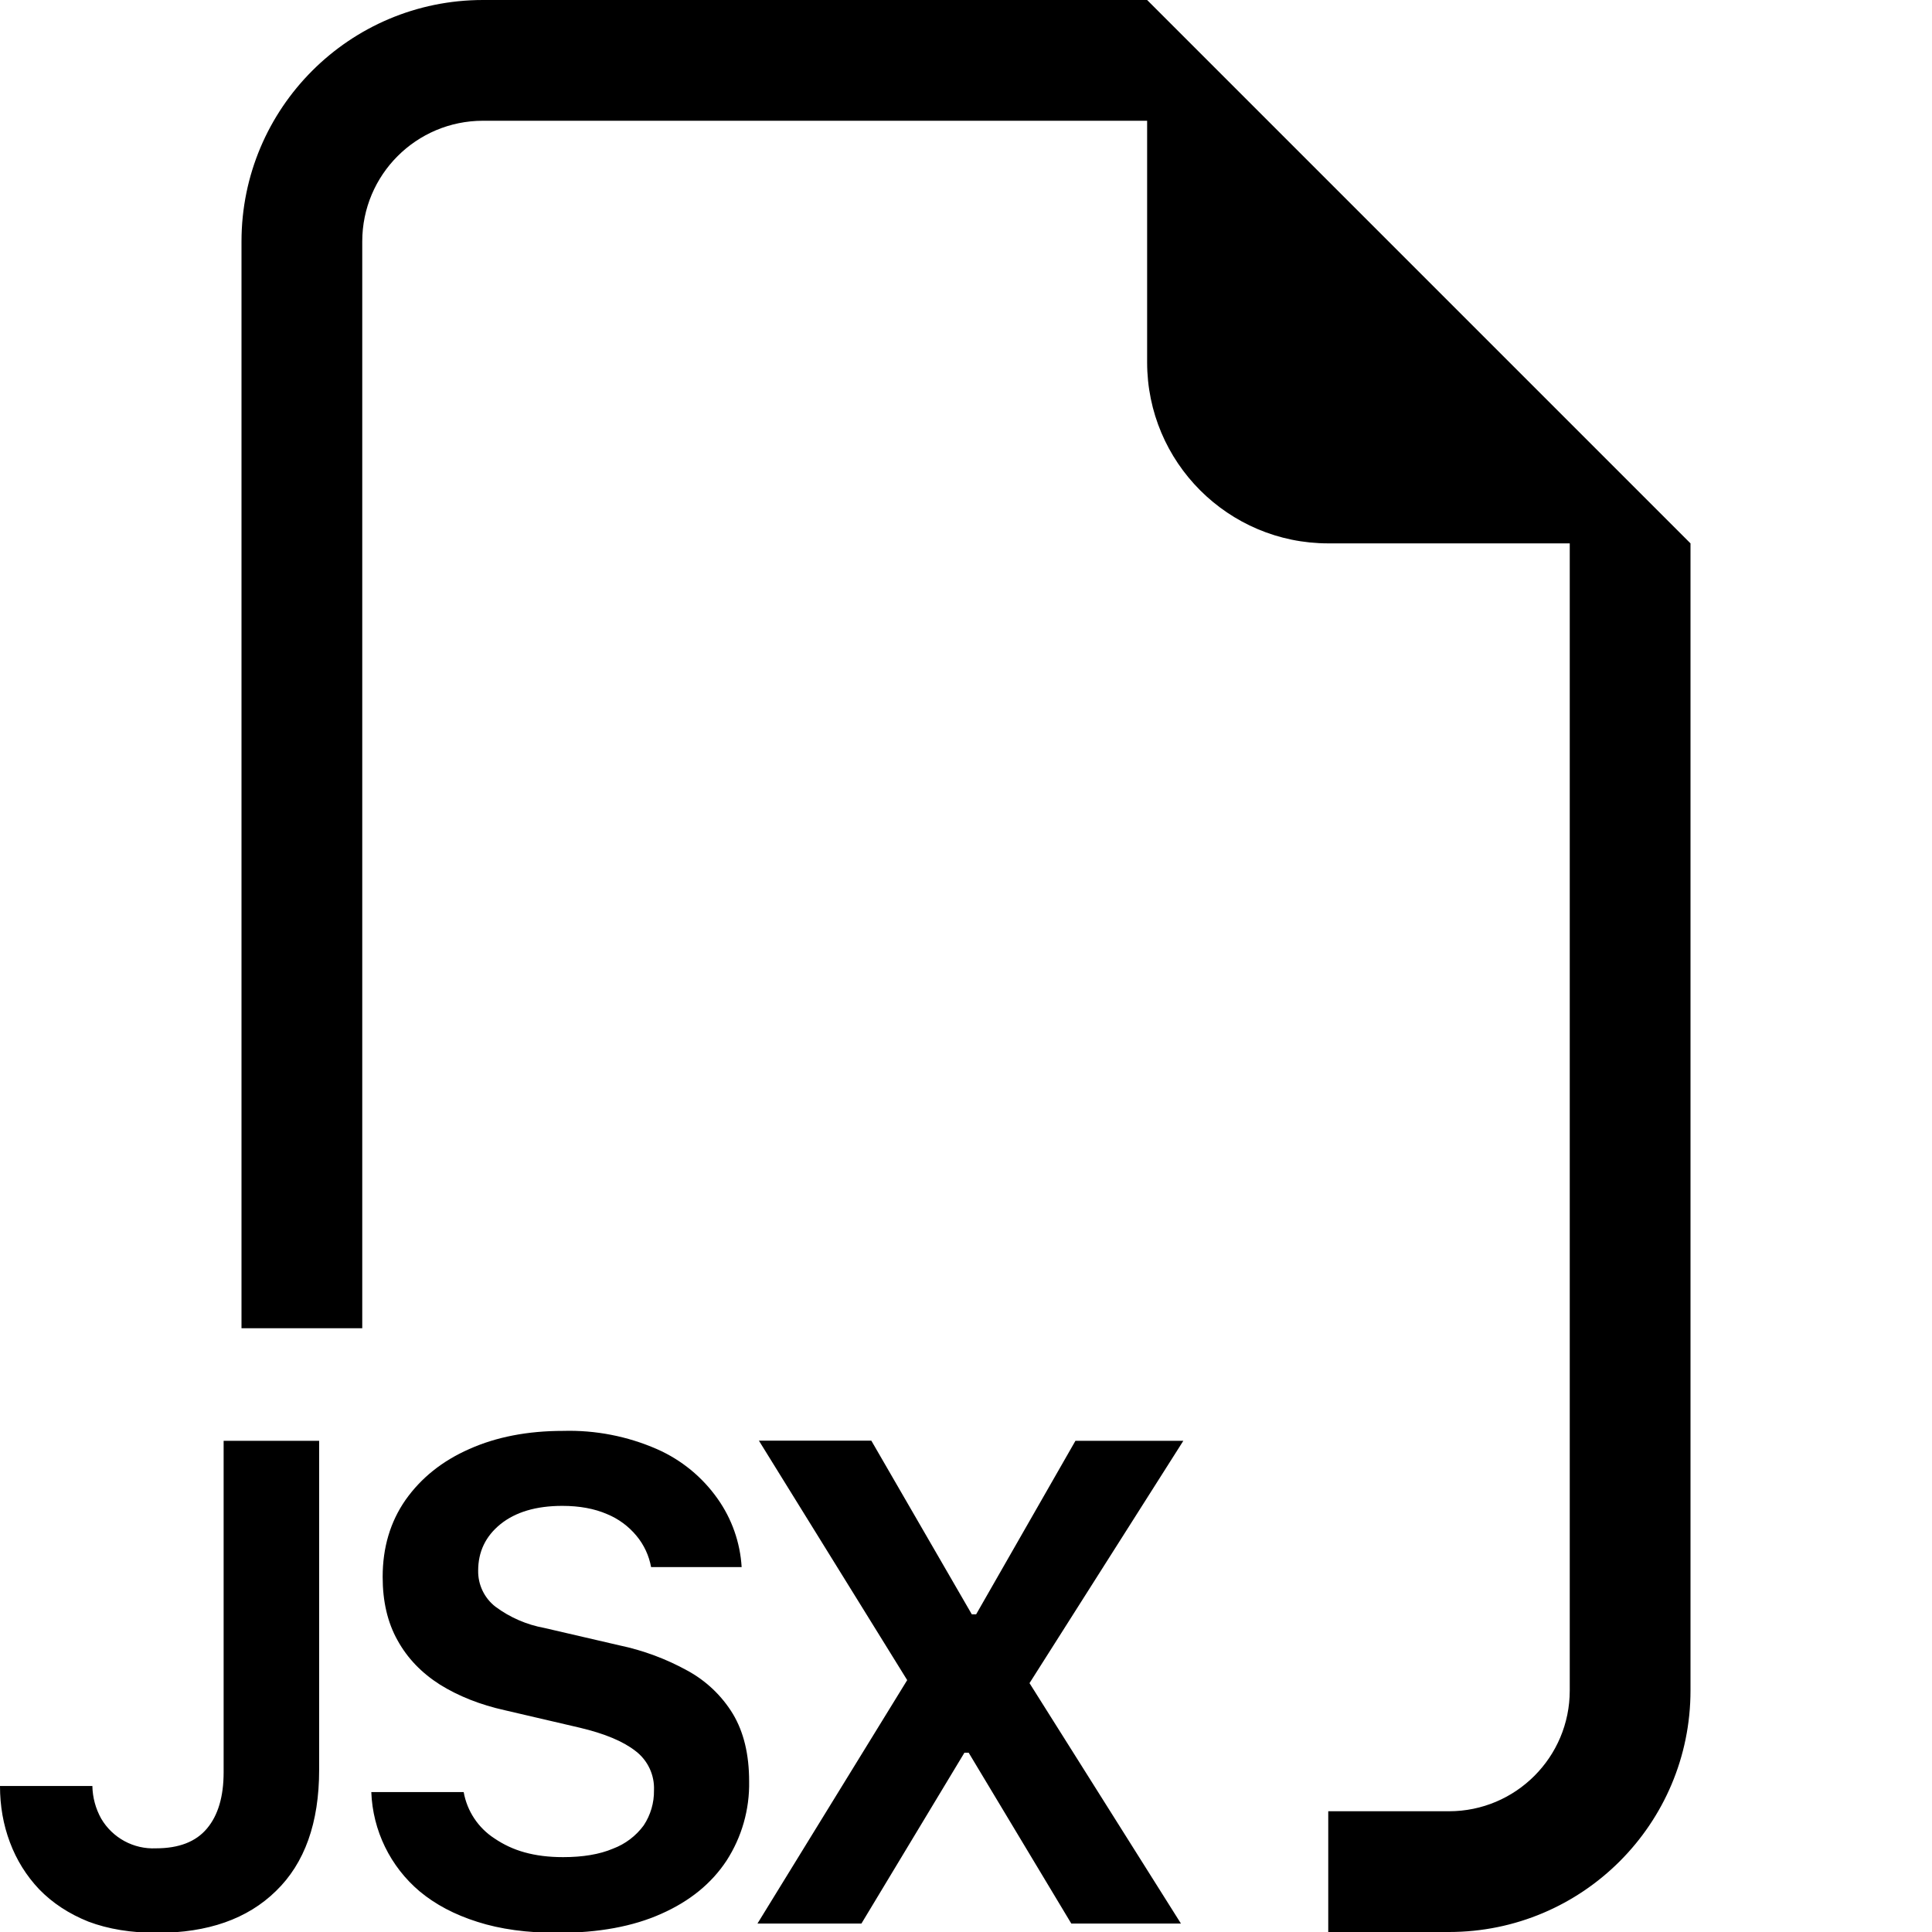
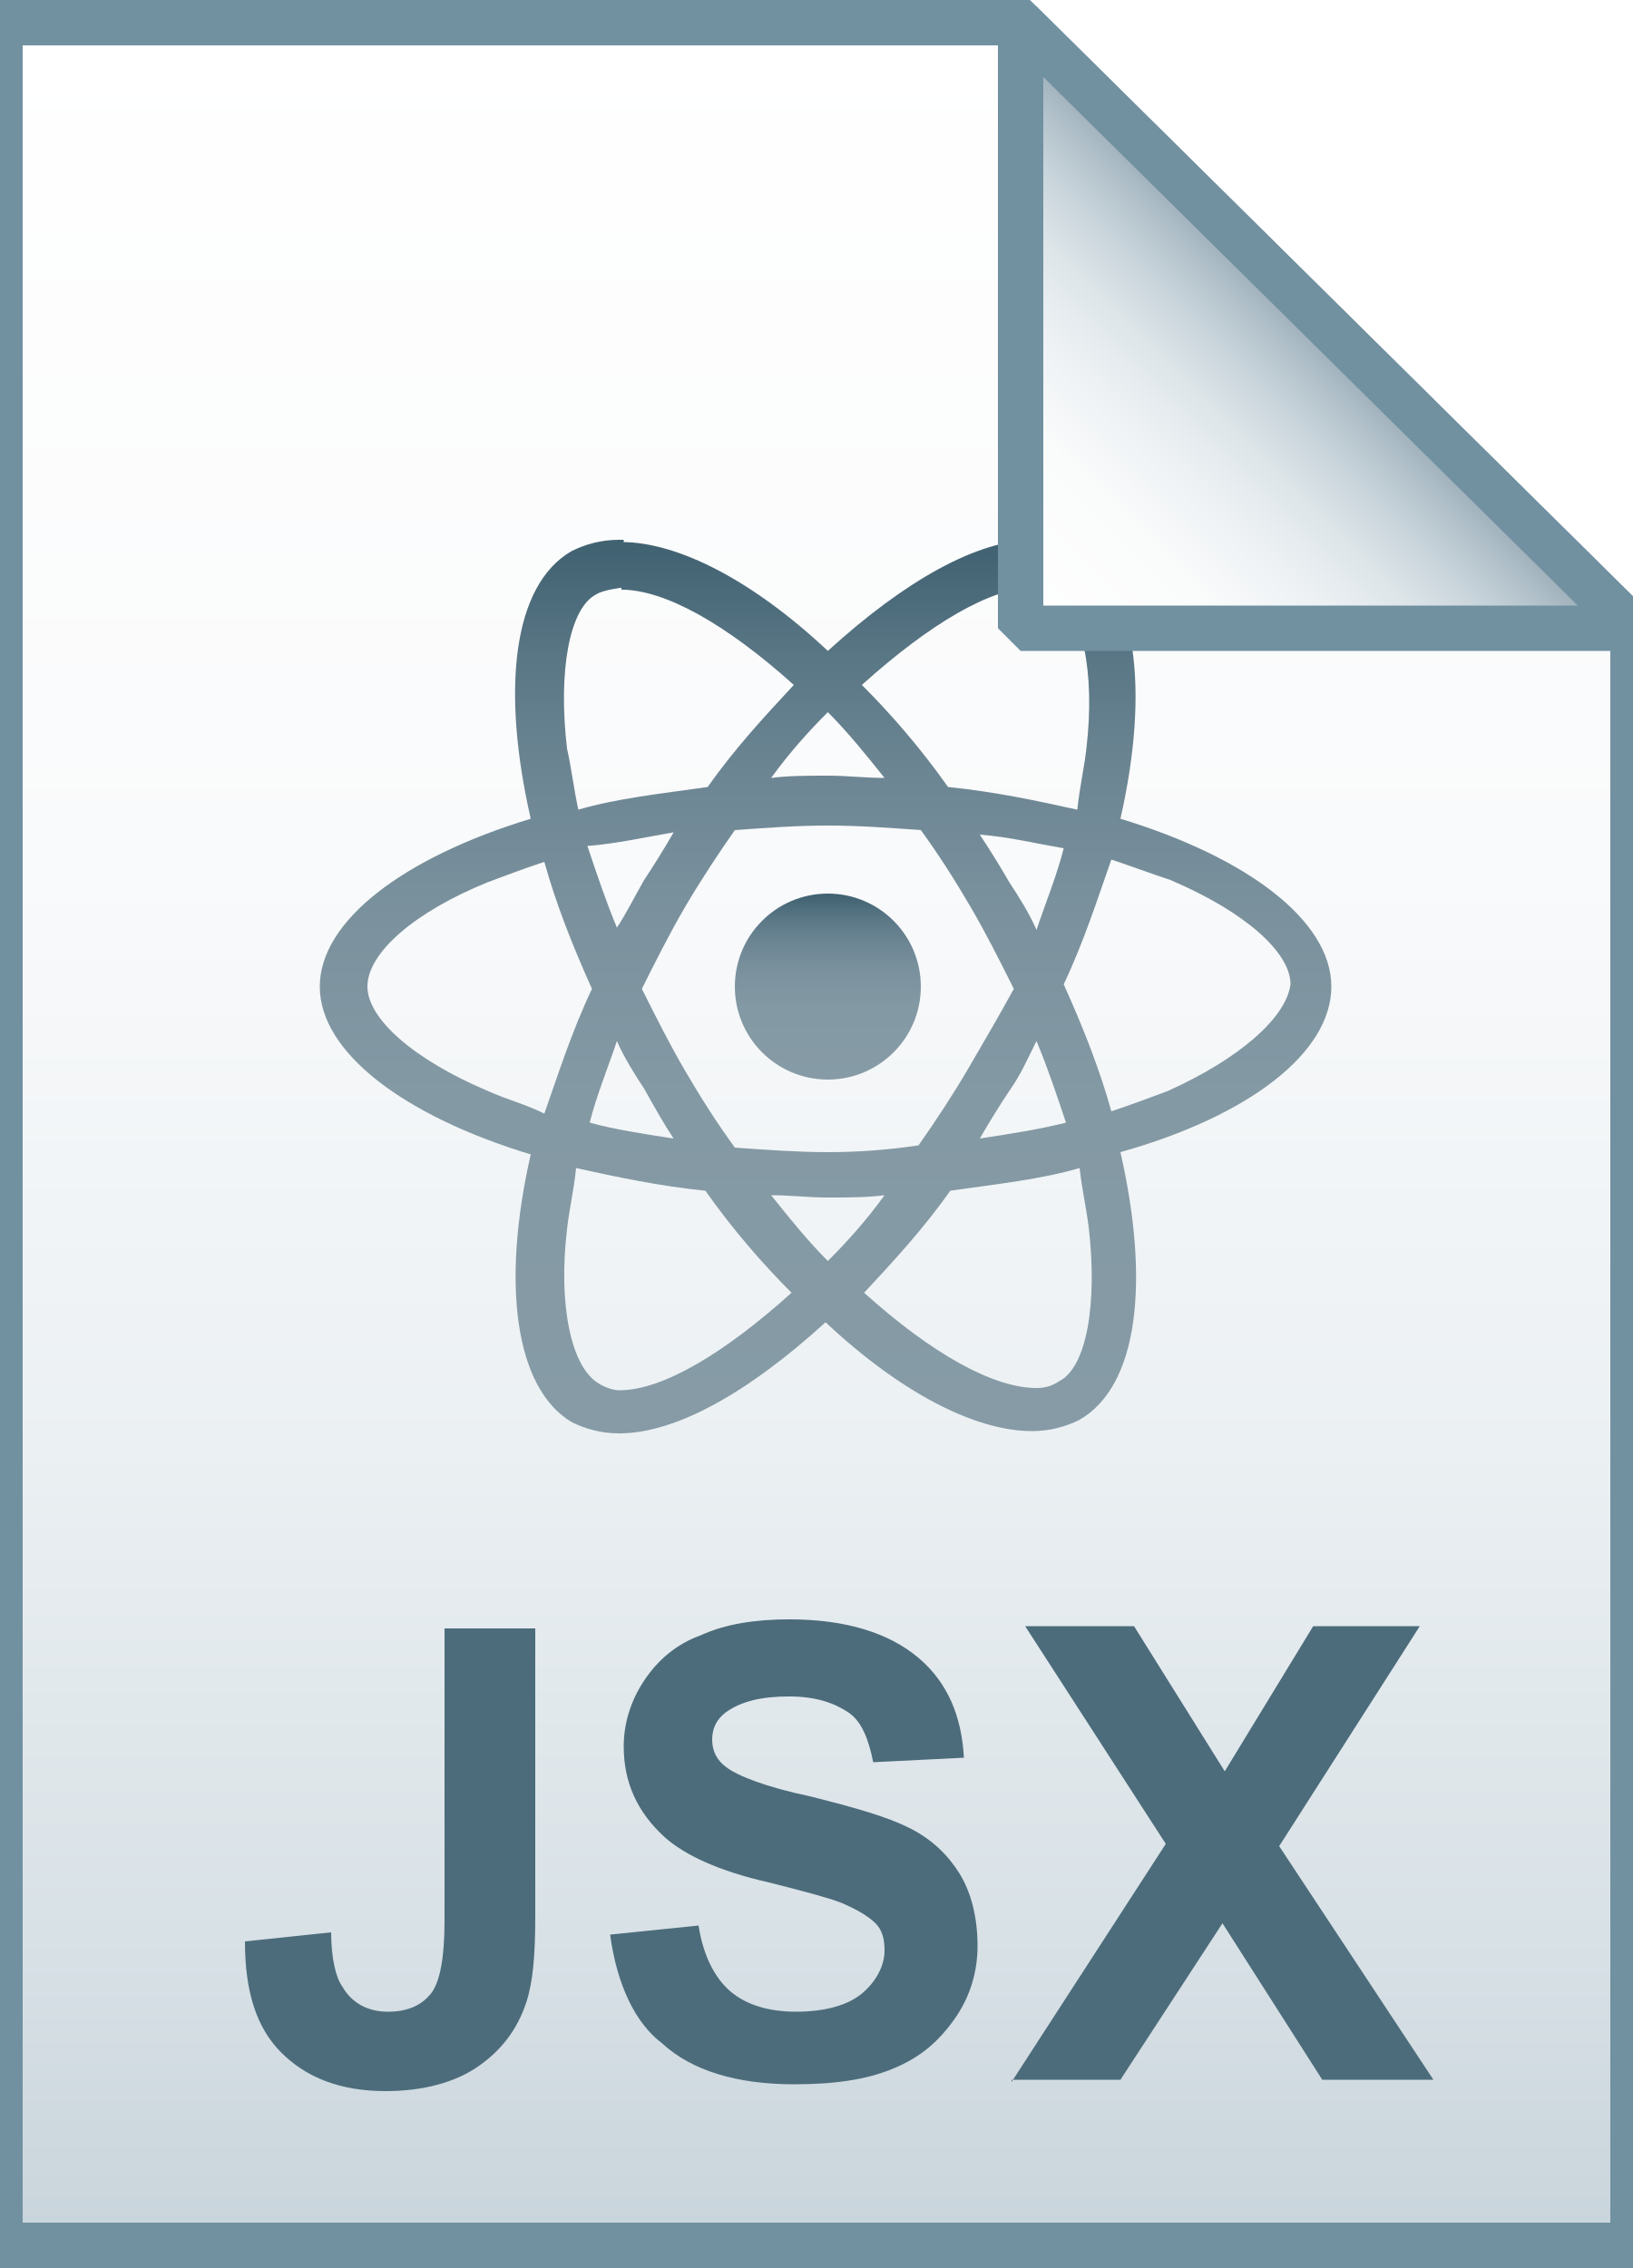
- <svg xmlns="http://www.w3.org/2000/svg" width="16" height="16" fill="currentColor" class="bi bi-filetype-jsx" viewBox="0 0 16 16">
-   <path fill-rule="evenodd" d="M14 4.5V14a2 2 0 0 1-2 2h-1v-1h1a1 1 0 0 0 1-1V4.5h-2A1.5 1.5 0 0 1 9.5 3V1H4a1 1 0 0 0-1 1v9H2V2a2 2 0 0 1 2-2h5.5L14 4.5ZM3.075 14.841a1.13 1.13 0 0 0 .401.823c.13.108.288.192.478.252.19.061.411.091.665.091.338 0 .624-.053.858-.158.237-.105.416-.252.54-.44a1.17 1.17 0 0 0 .187-.656c0-.224-.045-.41-.135-.56a1.001 1.001 0 0 0-.375-.357 2.027 2.027 0 0 0-.565-.21l-.621-.144a.97.97 0 0 1-.405-.176.37.37 0 0 1-.143-.299c0-.156.061-.284.184-.384.125-.101.296-.152.513-.152.143 0 .266.023.37.068a.624.624 0 0 1 .245.181.56.56 0 0 1 .12.258h.75a1.092 1.092 0 0 0-.199-.566 1.21 1.21 0 0 0-.5-.41 1.813 1.813 0 0 0-.78-.152c-.293 0-.552.05-.776.15-.225.099-.4.24-.528.421-.127.182-.19.395-.19.639 0 .201.04.376.123.524.082.149.199.27.351.367.153.095.332.167.54.213l.618.144c.207.049.36.113.462.193a.387.387 0 0 1 .153.326.512.512 0 0 1-.085.29.559.559 0 0 1-.255.193c-.111.047-.249.07-.413.07-.117 0-.224-.013-.32-.04a.837.837 0 0 1-.248-.115.578.578 0 0 1-.255-.384h-.765ZM0 14.791c0 .165.027.32.082.466.055.147.136.277.243.39.11.113.245.202.407.267.164.062.354.093.569.093.42 0 .748-.115.984-.346.238-.23.358-.565.358-1.004v-2.725h-.791v2.745c0 .201-.046.357-.138.466-.092.11-.233.164-.422.164a.499.499 0 0 1-.454-.246.576.576 0 0 1-.073-.27H0Zm8.907-2.859H9.8l-1.274 2.007L9.78 15.93h-.908l-.85-1.415h-.035l-.853 1.415h-.861l1.24-2.016-1.228-1.983h.931l.832 1.438h.036l.823-1.438Z" />
+ <svg xmlns="http://www.w3.org/2000/svg" viewBox="0 0 72 100">
+   <linearGradient id="a" gradientUnits="userSpaceOnUse" x1="36" y1="97" x2="36" y2="-1" gradientTransform="translate(0 2)">
+     <stop offset="0" stop-color="#c8d4db" />
+     <stop offset=".139" stop-color="#d8e1e6" />
+     <stop offset=".359" stop-color="#ebf0f3" />
+     <stop offset=".617" stop-color="#f9fafb" />
+     <stop offset="1" stop-color="#fff" />
+   </linearGradient>
+   <path d="M45 1l27 26.7V99H0V1h45z" fill="url(#a)" />
+   <path d="M45 1l27 26.7V99H0V1h45z" fill-opacity="0" stroke="#7191a1" stroke-width="2" />
+   <linearGradient id="b" gradientUnits="userSpaceOnUse" x1="36.5" y1="63.25" x2="36.5" y2="23.65">
+     <stop offset="0" stop-color="#869ba6" />
+     <stop offset=".379" stop-color="#8399a4" />
+     <stop offset=".576" stop-color="#7b929e" />
+     <stop offset=".731" stop-color="#6d8694" />
+     <stop offset=".863" stop-color="#5a7785" />
+     <stop offset=".981" stop-color="#426373" />
+     <stop offset=".99" stop-color="#416271" />
+   </linearGradient>
+   <path d="M58.7 43.5c0-2.9-3.7-5.7-9.3-7.4 1.3-5.7.7-10.3-1.8-11.8-.6-.3-1.3-.5-2.1-.5v2.1c.4 0 .8.1 1 .3 1.2.7 1.8 3.4 1.4 6.8-.1.9-.3 1.7-.4 2.7-1.8-.4-3.7-.8-5.7-1-1.2-1.7-2.5-3.2-3.8-4.5 3-2.7 5.7-4.3 7.6-4.3v-2.1c-2.5 0-5.7 1.8-9.1 4.9-3.3-3.1-6.6-4.8-9.1-4.8V26c1.9 0 4.6 1.5 7.6 4.2-1.3 1.4-2.6 2.8-3.8 4.5-2.1.3-4 .5-5.7 1-.2-.9-.3-1.8-.5-2.7-.4-3.4.1-6.2 1.3-6.8.3-.2 1.2-.3 1.2-.3v-2.1h-.2c-.8 0-1.5.2-2.1.5-2.6 1.5-3.1 6.1-1.8 11.8-5.6 1.7-9.3 4.5-9.3 7.4s3.7 5.7 9.3 7.4c-1.3 5.7-.7 10.3 1.8 11.8.6.3 1.3.5 2.1.5 2.5 0 5.7-1.8 9.1-4.9 3.3 3.1 6.6 4.8 9.1 4.8.8 0 1.5-.2 2.1-.5 2.6-1.5 3.1-6.1 1.8-11.8 5.7-1.6 9.3-4.4 9.3-7.3zm-11.8-6.1c-.3 1.2-.8 2.4-1.2 3.6-.3-.7-.8-1.5-1.2-2.1-.4-.7-.9-1.5-1.3-2.1 1.3.1 2.5.4 3.7.6zm-4.2 9.7c-.7 1.2-1.5 2.4-2.2 3.4-1.3.2-2.7.3-4 .3s-2.7-.1-4.1-.2c-.8-1.1-1.5-2.2-2.2-3.4-.7-1.2-1.3-2.4-1.9-3.6.6-1.2 1.2-2.4 1.9-3.6.7-1.2 1.5-2.4 2.2-3.4 1.4-.1 2.7-.2 4.1-.2s2.7.1 4.1.2c.8 1.1 1.5 2.2 2.2 3.4.7 1.2 1.3 2.4 1.9 3.6-.6 1.1-1.3 2.3-2 3.5zm3-1.2c.5 1.2.9 2.4 1.3 3.6-1.2.3-2.5.5-3.8.7.4-.7.9-1.5 1.3-2.1.5-.7.8-1.4 1.2-2.2zm-9.2 9.7c-.9-.9-1.7-1.9-2.5-2.9.9 0 1.6.1 2.5.1.9 0 1.7 0 2.5-.1-.8 1.1-1.6 2-2.5 2.9zm-6.8-5.4c-1.3-.2-2.6-.4-3.7-.7.3-1.2.8-2.4 1.2-3.6.3.7.8 1.5 1.2 2.1.5.9.9 1.6 1.3 2.2zm6.8-18.8c.9.9 1.7 1.9 2.5 2.9-.9 0-1.6-.1-2.5-.1-.9 0-1.7 0-2.5.1.8-1.1 1.6-2 2.5-2.9zm-6.8 5.3c-.4.7-.9 1.5-1.3 2.1-.4.7-.8 1.5-1.2 2.1-.5-1.2-.9-2.4-1.3-3.6 1.3-.1 2.6-.4 3.8-.6zm-8.2 11.4c-3.3-1.4-5.3-3.2-5.3-4.6 0-1.5 2.1-3.3 5.3-4.6.8-.3 1.6-.6 2.5-.9.5 1.8 1.2 3.6 2.1 5.6-.9 1.9-1.5 3.8-2.1 5.5-.8-.4-1.6-.6-2.5-1zM26.4 61c-1.2-.7-1.8-3.4-1.4-6.8.1-.9.3-1.7.4-2.7 1.8.4 3.7.8 5.7 1 1.2 1.7 2.5 3.2 3.8 4.5-3 2.7-5.7 4.3-7.6 4.3-.2 0-.6-.1-.9-.3zM48 54.1c.4 3.4-.1 6.2-1.3 6.8-.3.2-.6.3-1 .3-1.9 0-4.6-1.5-7.6-4.2 1.3-1.4 2.6-2.8 3.8-4.5 2.1-.3 4-.5 5.7-1 .1.9.3 1.8.4 2.6zm3.5-6c-.8.3-1.6.6-2.5.9-.5-1.8-1.2-3.6-2.1-5.6.9-1.9 1.5-3.8 2.1-5.5.9.3 1.7.6 2.6.9 3.3 1.4 5.3 3.2 5.3 4.6-.2 1.5-2.3 3.3-5.4 4.7z" fill="url(#b)" />
+   <linearGradient id="c" gradientUnits="userSpaceOnUse" x1="36.5" y1="47.598" x2="36.5" y2="39.387">
+     <stop offset="0" stop-color="#869ba6" />
+     <stop offset=".379" stop-color="#8399a4" />
+     <stop offset=".576" stop-color="#7b929e" />
+     <stop offset=".731" stop-color="#6d8694" />
+     <stop offset=".863" stop-color="#5a7785" />
+     <stop offset=".981" stop-color="#426373" />
+     <stop offset=".99" stop-color="#416271" />
+   </linearGradient>
+   <circle cx="36.5" cy="43.5" r="4.1" fill="url(#c)" />
+   <linearGradient id="d" gradientUnits="userSpaceOnUse" x1="45.037" y1="25.813" x2="58.537" y2="12.313" gradientTransform="translate(0 2)">
+     <stop offset="0" stop-color="#fff" />
+     <stop offset=".35" stop-color="#fafbfb" />
+     <stop offset=".532" stop-color="#edf1f4" />
+     <stop offset=".675" stop-color="#dde5e9" />
+     <stop offset=".799" stop-color="#c7d3da" />
+     <stop offset=".908" stop-color="#adbdc7" />
+     <stop offset="1" stop-color="#92a5b0" />
+   </linearGradient>
+   <path d="M45 1l27 26.7H45V1z" fill="url(#d)" />
+   <path d="M45 1l27 26.7H45V1z" fill-opacity="0" stroke="#7191a1" stroke-width="2" stroke-linejoin="bevel" />
+   <path d="M19.6 71.8h4v12.7c0 1.7-.1 2.9-.4 3.8-.4 1.2-1.1 2.1-2.1 2.8-1 .7-2.4 1.1-4.1 1.1-2 0-3.5-.6-4.6-1.7s-1.6-2.7-1.6-4.9l3.8-.4c0 1.1.2 2 .5 2.4.4.7 1.1 1.1 2 1.1.9 0 1.5-.3 1.9-.8.4-.5.6-1.6.6-3.2V71.8zm7.3 13.5l3.9-.4c.2 1.3.7 2.3 1.4 2.9s1.7.9 2.9.9c1.3 0 2.3-.3 2.9-.8s1-1.2 1-1.9c0-.5-.1-.9-.4-1.2s-.8-.6-1.5-.9c-.5-.2-1.6-.5-3.2-.9-2.2-.5-3.7-1.2-4.6-2-1.2-1.1-1.8-2.4-1.8-4 0-1 .3-2 .9-2.9.6-.9 1.4-1.6 2.5-2 1.1-.5 2.4-.7 3.9-.7 2.5 0 4.4.6 5.7 1.7s1.9 2.6 2 4.4l-4 .2c-.2-1-.5-1.8-1.1-2.2s-1.4-.7-2.6-.7c-1.2 0-2.1.2-2.8.7-.4.3-.6.7-.6 1.2s.2.9.6 1.2c.5.4 1.8.9 3.7 1.3 2 .5 3.4.9 4.4 1.4s1.7 1.2 2.2 2 .8 1.9.8 3.2c0 1.1-.3 2.2-1 3.2s-1.5 1.7-2.7 2.2-2.6.7-4.4.7c-2.5 0-4.5-.6-5.8-1.8-1.2-.9-2-2.6-2.3-4.8zm17.7 6.5l6.8-10.5-6.2-9.6H50l4 6.4 3.9-6.4h4.7l-6.2 9.7 6.8 10.3h-4.9l-4.4-6.9-4.5 6.9h-4.8z" fill="#4c6c7b" />
</svg>
